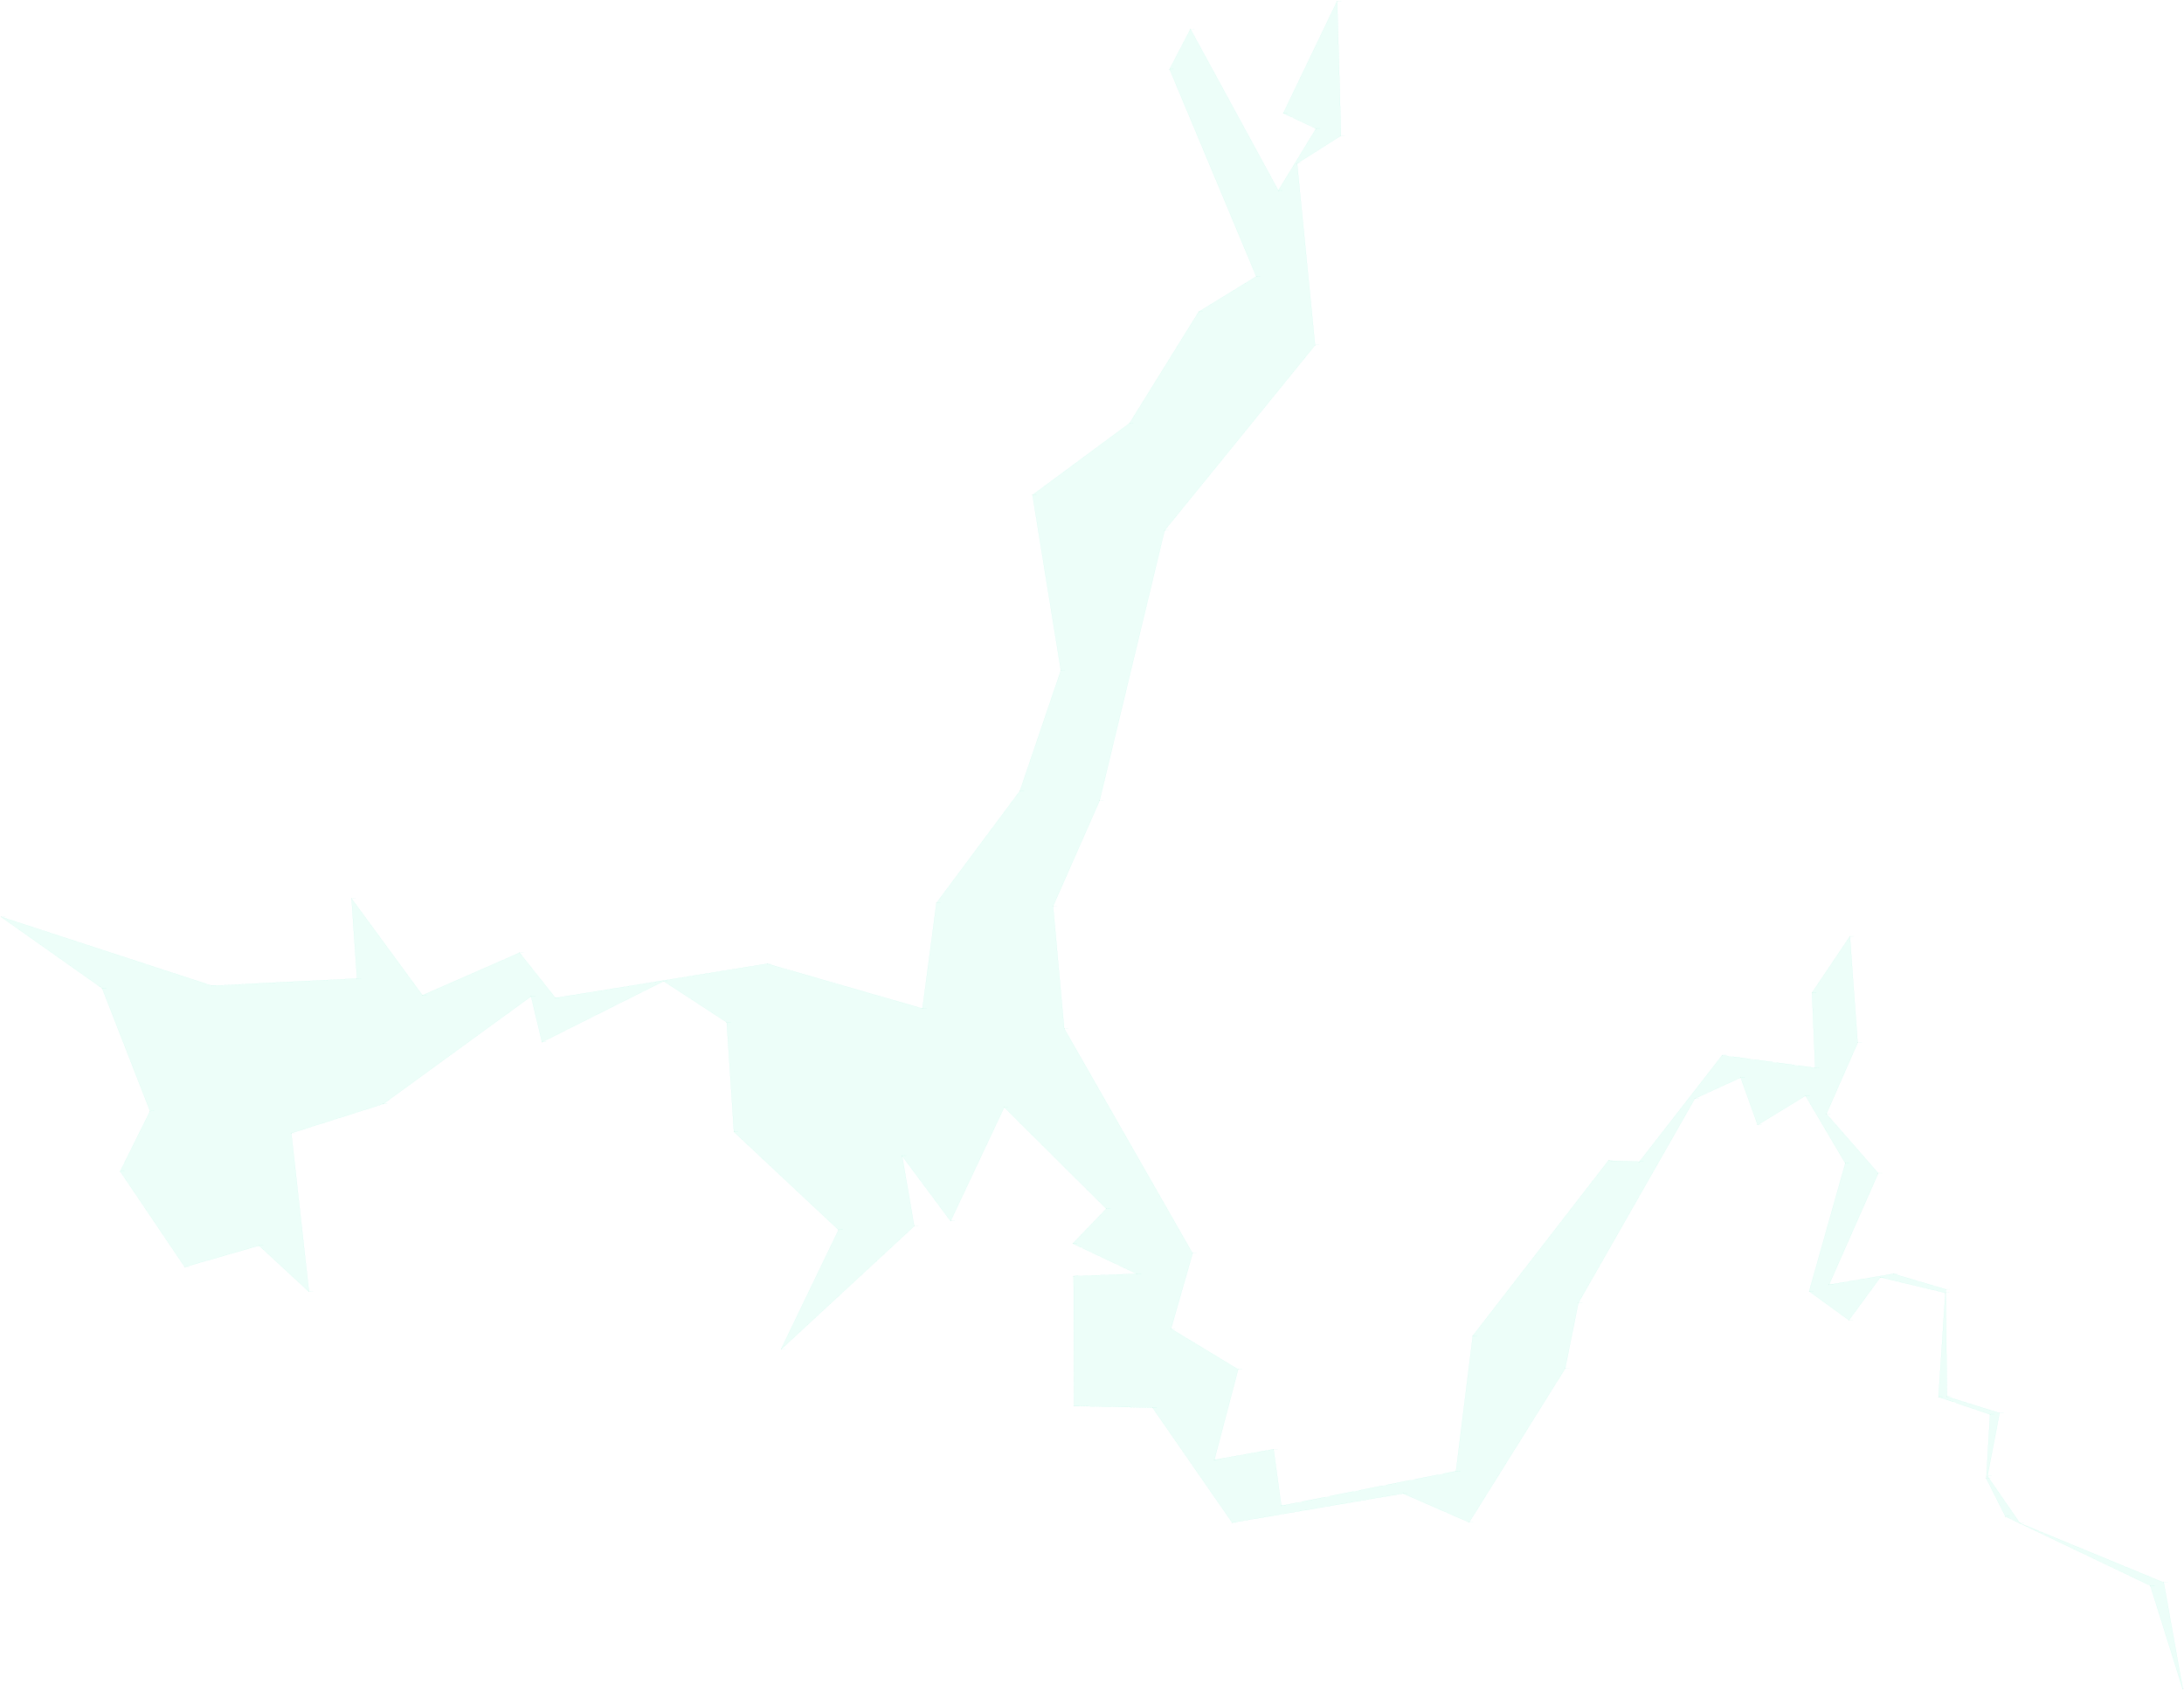
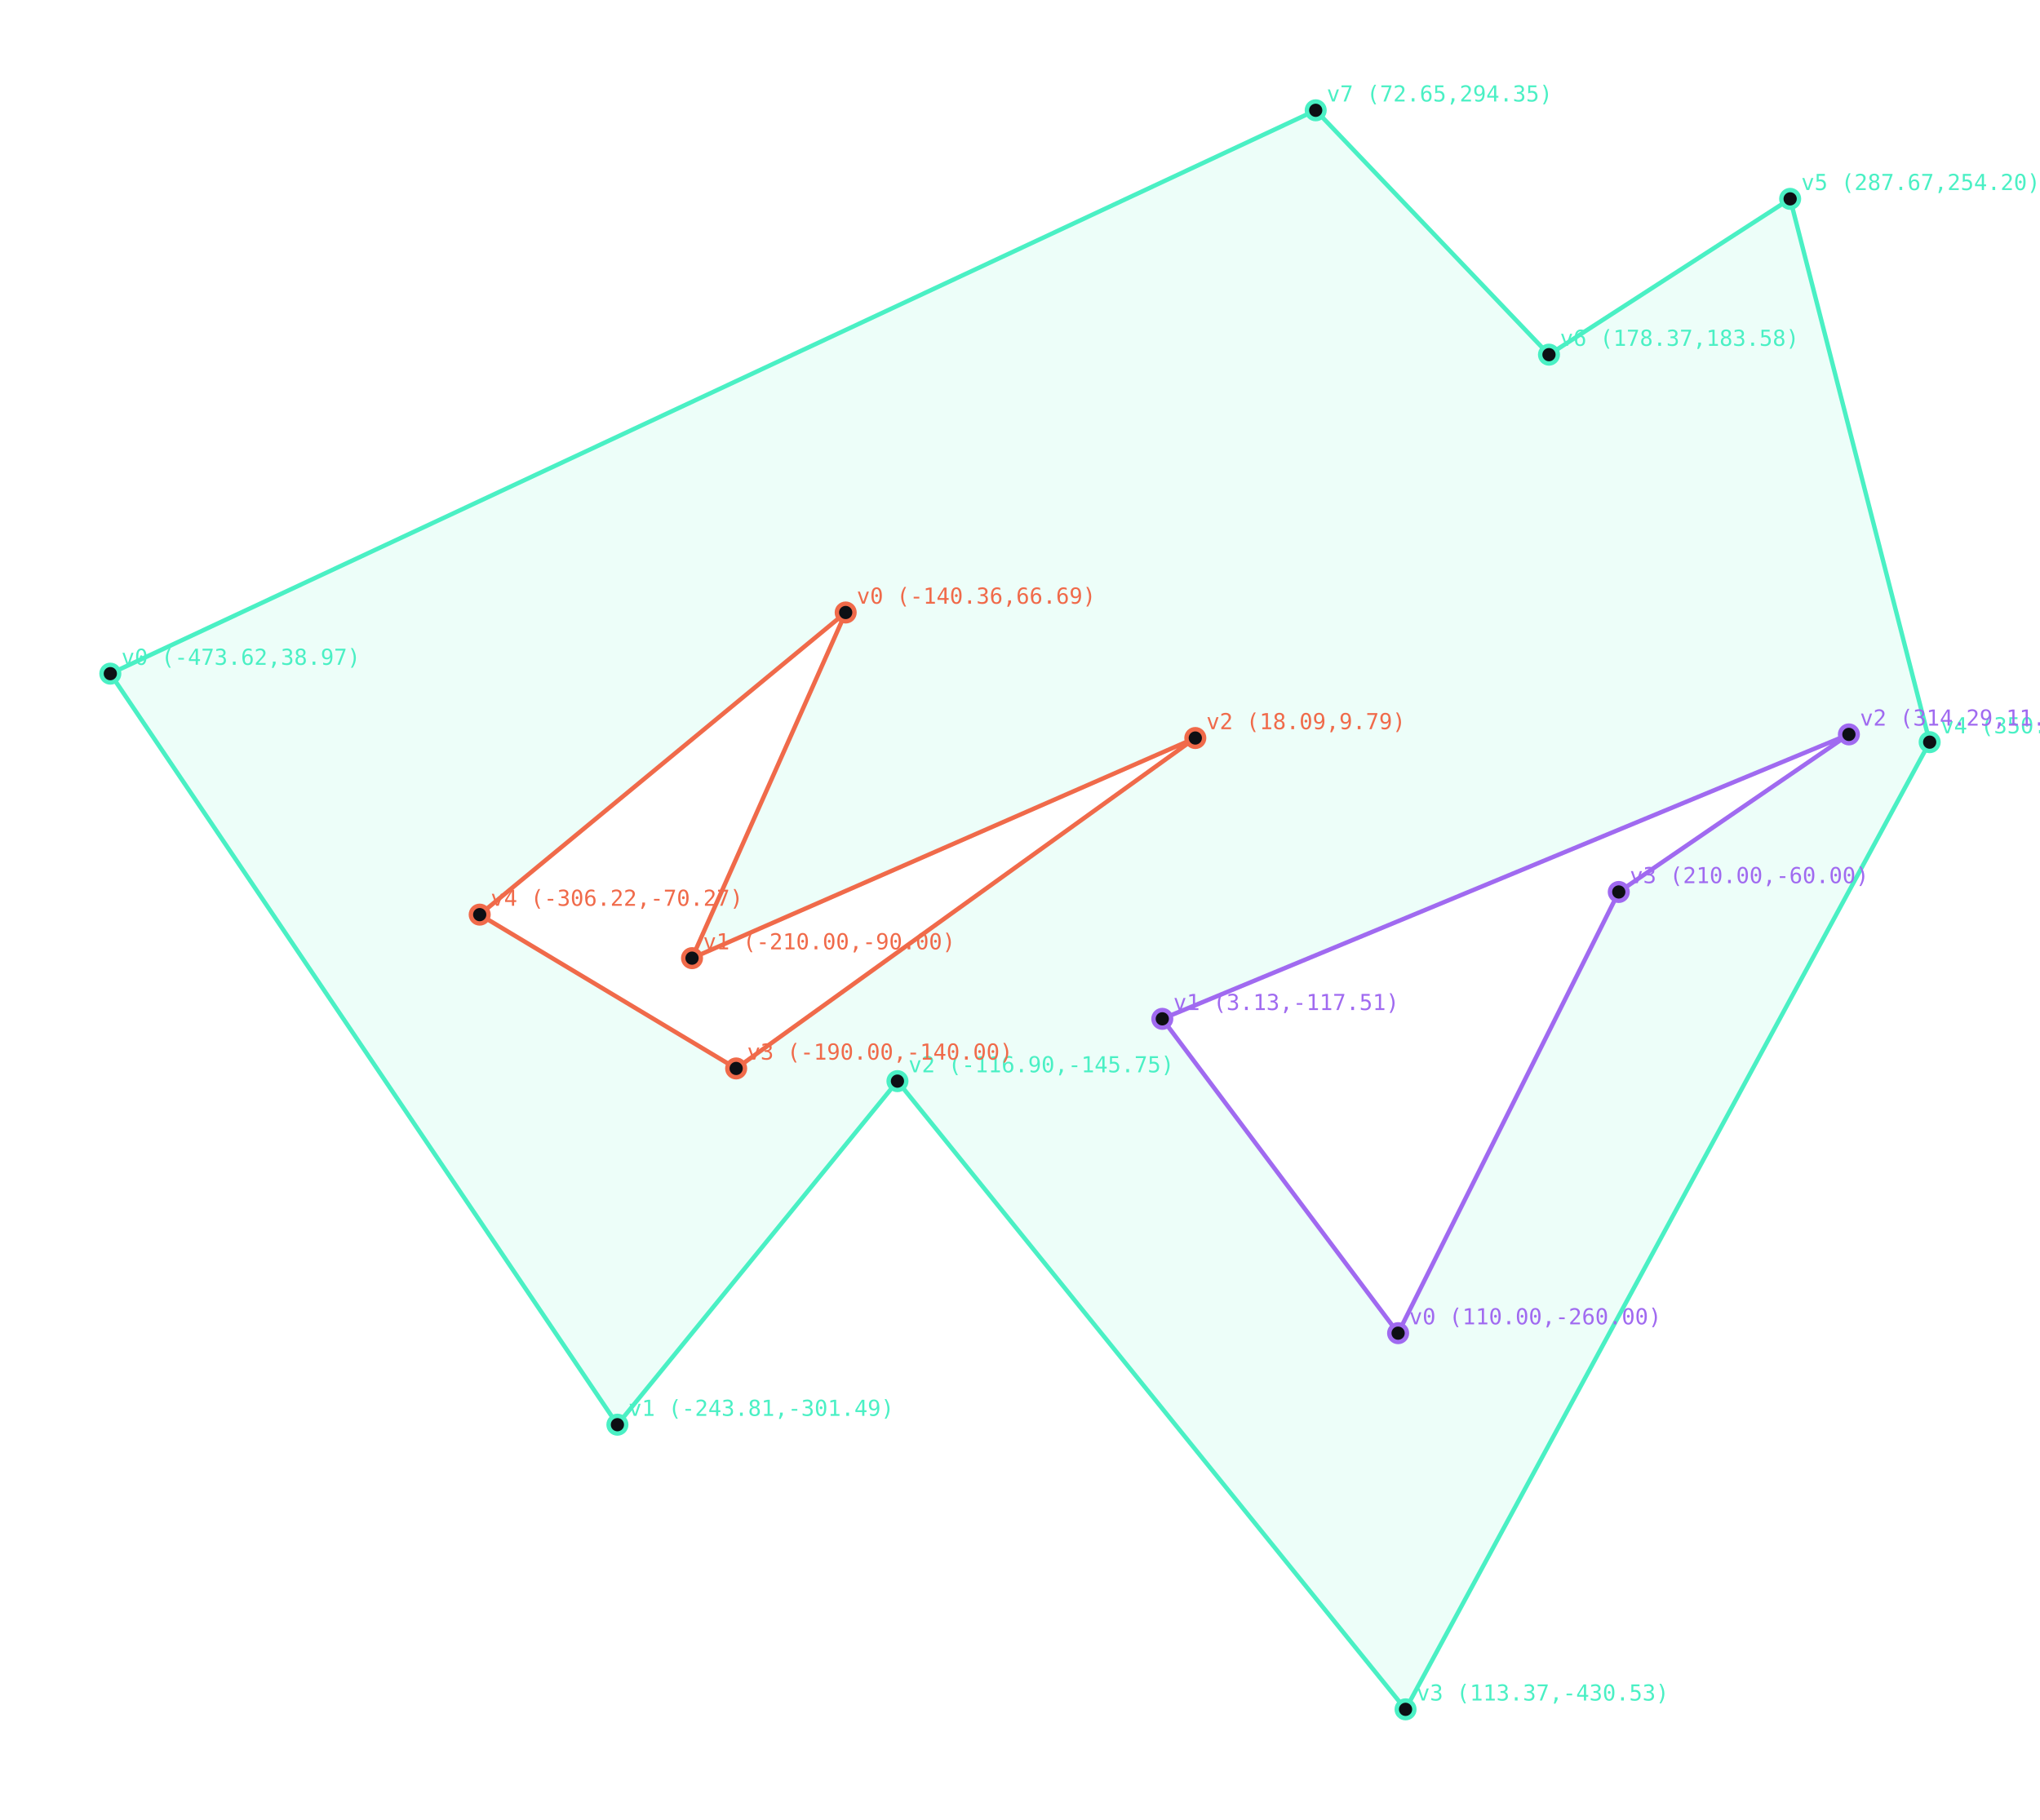
- <svg xmlns="http://www.w3.org/2000/svg" width="89901.78" height="69591.24" style="background:#0d0f14">
-   <g transform="translate(1598292.30,-257974.50) scale(1.00,-1.00)">
-     <path fill-rule="evenodd" fill="rgba(74,240,196,0.10)" stroke="none" d="M -1545463.81 -262632.49 L -1544115.34 -263270.16 L -1545670.89 -265821.60 L -1549287.78 -259177.07 L -1550144.59 -260820.78 L -1546576.27 -269357.22 L -1548947.30 -270814.19 L -1551793.69 -275401.67 L -1555788.64 -278355.64 L -1554620.47 -285577.32 L -1556306.81 -290541.37 L -1559742.48 -295153.34 L -1560318.41 -299498.96 L -1566709.97 -297655.11 L -1575431.24 -299063.03 L -1576906.10 -297202.91 L -1580902.18 -298955.51 L -1583821.13 -294974.50 L -1583593.46 -298261.71 L -1589564.52 -298560.77 L -1598242.30 -295726.85 L -1594085.21 -298660.84 L -1592112.56 -303720.26 L -1593342.16 -306198.83 L -1590684.87 -310134.84 L -1587627.66 -309254.06 L -1585575.50 -311150.99 L -1586302.79 -304624.23 L -1582516.93 -303422.75 L -1576430.20 -298991.94 L -1575979.72 -300876.86 L -1570972.34 -298367.27 L -1568374.97 -300063.26 L -1568078.74 -304572.99 L -1563771.64 -308608.11 L -1566138.44 -313522.07 L -1560661.30 -308451.82 L -1561161.34 -305555.98 L -1559161.84 -308242.78 L -1556954.94 -303555.17 L -1552748.84 -307739.15 L -1554128.00 -309171.49 L -1551490.00 -310419.65 L -1554097.45 -310515.30 L -1554079.51 -315858.87 L -1550848.13 -315926.74 L -1547568.51 -320660.07 L -1540533.84 -319459.69 L -1537817.83 -320648.39 L -1533865.91 -314314.33 L -1533322.81 -311614.01 L -1528526.43 -303200.83 L -1526638.09 -302338.08 L -1525939.39 -304286.25 L -1523970.25 -303083.42 L -1522329.81 -305865.50 L -1523817.20 -311136.78 L -1522185.16 -312323.24 L -1520892.20 -310559.73 L -1518211.60 -311200.18 L -1518494.97 -315485.24 L -1516373.24 -316204.65 L -1516525.96 -318843.46 L -1515740.42 -320406.13 L -1509775.37 -323255.57 L -1508440.52 -327515.73 L -1509224.12 -323132.61 L -1515148.42 -320686.53 L -1516482.94 -318750.55 L -1515984.85 -316154.02 L -1518153.01 -315474.00 L -1518199.25 -311061.44 L -1520351.34 -310419.63 L -1523006.88 -310870.65 L -1520980.22 -306275.16 L -1523113.76 -303835.17 L -1521826.98 -300905.88 L -1522144.21 -296532.09 L -1523700.46 -298847.82 L -1523570.11 -301942.79 L -1527397.18 -301422.29 L -1530805.09 -305804.26 L -1532085.65 -305763.56 L -1537664.33 -312972.67 L -1538357.78 -318546.75 L -1545549.79 -319970.27 L -1545869.25 -317643.59 L -1548307.32 -318080.61 L -1547328.08 -314356.02 L -1550090.95 -312681.13 L -1549203.83 -309575.97 L -1554488.80 -300320.98 L -1554946.09 -295279.14 L -1553031.06 -290935.36 L -1550354.70 -279810.23 L -1544161.25 -272184.08 L -1544900.06 -264702.87 L -1543093.53 -263556.79 L -1543250.89 -258024.50 Z " />
-     <polygon fill="none" stroke="#4af0c4" stroke-width="2.00" stroke-linejoin="round" points="-1545463.81,-262632.49 -1544115.34,-263270.16 -1545670.89,-265821.60 -1549287.78,-259177.07 -1550144.59,-260820.78 -1546576.27,-269357.22 -1548947.30,-270814.19 -1551793.69,-275401.67 -1555788.64,-278355.64 -1554620.47,-285577.32 -1556306.81,-290541.37 -1559742.48,-295153.34 -1560318.41,-299498.96 -1566709.97,-297655.11 -1575431.24,-299063.03 -1576906.10,-297202.91 -1580902.18,-298955.51 -1583821.13,-294974.50 -1583593.46,-298261.71 -1589564.52,-298560.77 -1598242.30,-295726.85 -1594085.21,-298660.84 -1592112.56,-303720.26 -1593342.16,-306198.83 -1590684.87,-310134.84 -1587627.66,-309254.06 -1585575.50,-311150.99 -1586302.79,-304624.23 -1582516.93,-303422.75 -1576430.20,-298991.94 -1575979.72,-300876.86 -1570972.34,-298367.27 -1568374.97,-300063.26 -1568078.74,-304572.99 -1563771.64,-308608.11 -1566138.44,-313522.07 -1560661.30,-308451.82 -1561161.34,-305555.98 -1559161.84,-308242.78 -1556954.94,-303555.17 -1552748.84,-307739.15 -1554128.00,-309171.49 -1551490.00,-310419.65 -1554097.45,-310515.30 -1554079.51,-315858.87 -1550848.13,-315926.74 -1547568.51,-320660.07 -1540533.84,-319459.69 -1537817.83,-320648.39 -1533865.91,-314314.33 -1533322.81,-311614.01 -1528526.43,-303200.83 -1526638.09,-302338.08 -1525939.39,-304286.25 -1523970.25,-303083.42 -1522329.81,-305865.50 -1523817.20,-311136.78 -1522185.16,-312323.24 -1520892.20,-310559.73 -1518211.60,-311200.18 -1518494.97,-315485.24 -1516373.24,-316204.65 -1516525.96,-318843.46 -1515740.42,-320406.13 -1509775.37,-323255.57 -1508440.52,-327515.73 -1509224.12,-323132.61 -1515148.42,-320686.53 -1516482.94,-318750.55 -1515984.85,-316154.02 -1518153.01,-315474.00 -1518199.25,-311061.44 -1520351.34,-310419.63 -1523006.88,-310870.65 -1520980.22,-306275.16 -1523113.76,-303835.17 -1521826.98,-300905.88 -1522144.21,-296532.09 -1523700.46,-298847.82 -1523570.11,-301942.79 -1527397.18,-301422.29 -1530805.09,-305804.26 -1532085.65,-305763.56 -1537664.33,-312972.67 -1538357.78,-318546.75 -1545549.79,-319970.27 -1545869.25,-317643.59 -1548307.32,-318080.61 -1547328.08,-314356.02 -1550090.95,-312681.13 -1549203.83,-309575.97 -1554488.80,-300320.98 -1554946.09,-295279.14 -1553031.06,-290935.36 -1550354.70,-279810.23 -1544161.25,-272184.08 -1544900.06,-264702.87 -1543093.53,-263556.79 -1543250.89,-258024.50 " />
-     <circle cx="-1545463.81" cy="-262632.49" r="4.00" fill="#0d0f14" stroke="#4af0c4" stroke-width="2.00" />
-     <text transform="translate(-1545458.81,-262628.49) scale(1.00,-1.00)" font-size="10.00" fill="#4af0c4" font-family="monospace" dominant-baseline="auto">v0 (-1545463.81,-262632.49)</text>
-     <circle cx="-1544115.34" cy="-263270.16" r="4.00" fill="#0d0f14" stroke="#4af0c4" stroke-width="2.00" />
-     <text transform="translate(-1544110.34,-263266.16) scale(1.00,-1.00)" font-size="10.00" fill="#4af0c4" font-family="monospace" dominant-baseline="auto">v1 (-1544115.34,-263270.16)</text>
-     <circle cx="-1545670.89" cy="-265821.60" r="4.00" fill="#0d0f14" stroke="#4af0c4" stroke-width="2.00" />
-     <text transform="translate(-1545665.89,-265817.60) scale(1.00,-1.00)" font-size="10.00" fill="#4af0c4" font-family="monospace" dominant-baseline="auto">v2 (-1545670.89,-265821.60)</text>
-     <circle cx="-1549287.78" cy="-259177.07" r="4.00" fill="#0d0f14" stroke="#4af0c4" stroke-width="2.00" />
-     <text transform="translate(-1549282.78,-259173.07) scale(1.00,-1.00)" font-size="10.00" fill="#4af0c4" font-family="monospace" dominant-baseline="auto">v3 (-1549287.78,-259177.07)</text>
-     <circle cx="-1550144.59" cy="-260820.78" r="4.00" fill="#0d0f14" stroke="#4af0c4" stroke-width="2.00" />
-     <text transform="translate(-1550139.59,-260816.78) scale(1.00,-1.00)" font-size="10.00" fill="#4af0c4" font-family="monospace" dominant-baseline="auto">v4 (-1550144.59,-260820.78)</text>
-     <circle cx="-1546576.27" cy="-269357.22" r="4.00" fill="#0d0f14" stroke="#4af0c4" stroke-width="2.00" />
-     <text transform="translate(-1546571.27,-269353.22) scale(1.00,-1.00)" font-size="10.00" fill="#4af0c4" font-family="monospace" dominant-baseline="auto">v5 (-1546576.27,-269357.22)</text>
-     <circle cx="-1548947.30" cy="-270814.19" r="4.00" fill="#0d0f14" stroke="#4af0c4" stroke-width="2.00" />
-     <text transform="translate(-1548942.30,-270810.19) scale(1.00,-1.00)" font-size="10.00" fill="#4af0c4" font-family="monospace" dominant-baseline="auto">v6 (-1548947.30,-270814.19)</text>
-     <circle cx="-1551793.69" cy="-275401.67" r="4.00" fill="#0d0f14" stroke="#4af0c4" stroke-width="2.00" />
-     <text transform="translate(-1551788.69,-275397.67) scale(1.00,-1.00)" font-size="10.00" fill="#4af0c4" font-family="monospace" dominant-baseline="auto">v7 (-1551793.69,-275401.67)</text>
-     <circle cx="-1555788.64" cy="-278355.64" r="4.00" fill="#0d0f14" stroke="#4af0c4" stroke-width="2.00" />
-     <text transform="translate(-1555783.64,-278351.64) scale(1.00,-1.00)" font-size="10.00" fill="#4af0c4" font-family="monospace" dominant-baseline="auto">v8 (-1555788.64,-278355.64)</text>
-     <circle cx="-1554620.47" cy="-285577.32" r="4.00" fill="#0d0f14" stroke="#4af0c4" stroke-width="2.00" />
-     <text transform="translate(-1554615.47,-285573.32) scale(1.00,-1.00)" font-size="10.00" fill="#4af0c4" font-family="monospace" dominant-baseline="auto">v9 (-1554620.47,-285577.32)</text>
-     <circle cx="-1556306.81" cy="-290541.37" r="4.00" fill="#0d0f14" stroke="#4af0c4" stroke-width="2.00" />
-     <text transform="translate(-1556301.81,-290537.37) scale(1.00,-1.00)" font-size="10.00" fill="#4af0c4" font-family="monospace" dominant-baseline="auto">v10 (-1556306.81,-290541.37)</text>
-     <circle cx="-1559742.48" cy="-295153.34" r="4.00" fill="#0d0f14" stroke="#4af0c4" stroke-width="2.00" />
-     <text transform="translate(-1559737.48,-295149.34) scale(1.00,-1.00)" font-size="10.00" fill="#4af0c4" font-family="monospace" dominant-baseline="auto">v11 (-1559742.48,-295153.34)</text>
-     <circle cx="-1560318.41" cy="-299498.96" r="4.00" fill="#0d0f14" stroke="#4af0c4" stroke-width="2.00" />
-     <text transform="translate(-1560313.41,-299494.96) scale(1.00,-1.00)" font-size="10.00" fill="#4af0c4" font-family="monospace" dominant-baseline="auto">v12 (-1560318.41,-299498.96)</text>
-     <circle cx="-1566709.97" cy="-297655.11" r="4.00" fill="#0d0f14" stroke="#4af0c4" stroke-width="2.00" />
-     <text transform="translate(-1566704.97,-297651.11) scale(1.00,-1.00)" font-size="10.00" fill="#4af0c4" font-family="monospace" dominant-baseline="auto">v13 (-1566709.97,-297655.11)</text>
-     <circle cx="-1575431.24" cy="-299063.03" r="4.00" fill="#0d0f14" stroke="#4af0c4" stroke-width="2.00" />
-     <text transform="translate(-1575426.24,-299059.03) scale(1.00,-1.00)" font-size="10.00" fill="#4af0c4" font-family="monospace" dominant-baseline="auto">v14 (-1575431.24,-299063.03)</text>
-     <circle cx="-1576906.10" cy="-297202.91" r="4.00" fill="#0d0f14" stroke="#4af0c4" stroke-width="2.00" />
-     <text transform="translate(-1576901.10,-297198.91) scale(1.00,-1.00)" font-size="10.00" fill="#4af0c4" font-family="monospace" dominant-baseline="auto">v15 (-1576906.10,-297202.91)</text>
-     <circle cx="-1580902.18" cy="-298955.51" r="4.00" fill="#0d0f14" stroke="#4af0c4" stroke-width="2.00" />
-     <text transform="translate(-1580897.18,-298951.51) scale(1.00,-1.00)" font-size="10.00" fill="#4af0c4" font-family="monospace" dominant-baseline="auto">v16 (-1580902.18,-298955.51)</text>
-     <circle cx="-1583821.13" cy="-294974.50" r="4.00" fill="#0d0f14" stroke="#4af0c4" stroke-width="2.00" />
-     <text transform="translate(-1583816.13,-294970.50) scale(1.00,-1.00)" font-size="10.00" fill="#4af0c4" font-family="monospace" dominant-baseline="auto">v17 (-1583821.13,-294974.50)</text>
-     <circle cx="-1583593.46" cy="-298261.71" r="4.00" fill="#0d0f14" stroke="#4af0c4" stroke-width="2.00" />
-     <text transform="translate(-1583588.46,-298257.71) scale(1.00,-1.00)" font-size="10.00" fill="#4af0c4" font-family="monospace" dominant-baseline="auto">v18 (-1583593.46,-298261.71)</text>
-     <circle cx="-1589564.52" cy="-298560.77" r="4.00" fill="#0d0f14" stroke="#4af0c4" stroke-width="2.00" />
-     <text transform="translate(-1589559.52,-298556.77) scale(1.00,-1.00)" font-size="10.00" fill="#4af0c4" font-family="monospace" dominant-baseline="auto">v19 (-1589564.52,-298560.77)</text>
-     <circle cx="-1598242.30" cy="-295726.85" r="4.00" fill="#0d0f14" stroke="#4af0c4" stroke-width="2.00" />
-     <text transform="translate(-1598237.30,-295722.85) scale(1.00,-1.00)" font-size="10.00" fill="#4af0c4" font-family="monospace" dominant-baseline="auto">v20 (-1598242.30,-295726.85)</text>
-     <circle cx="-1594085.21" cy="-298660.84" r="4.00" fill="#0d0f14" stroke="#4af0c4" stroke-width="2.00" />
-     <text transform="translate(-1594080.21,-298656.84) scale(1.00,-1.00)" font-size="10.00" fill="#4af0c4" font-family="monospace" dominant-baseline="auto">v21 (-1594085.21,-298660.84)</text>
-     <circle cx="-1592112.56" cy="-303720.26" r="4.00" fill="#0d0f14" stroke="#4af0c4" stroke-width="2.00" />
-     <text transform="translate(-1592107.56,-303716.26) scale(1.00,-1.00)" font-size="10.00" fill="#4af0c4" font-family="monospace" dominant-baseline="auto">v22 (-1592112.56,-303720.26)</text>
-     <circle cx="-1593342.16" cy="-306198.83" r="4.00" fill="#0d0f14" stroke="#4af0c4" stroke-width="2.00" />
-     <text transform="translate(-1593337.16,-306194.83) scale(1.00,-1.00)" font-size="10.00" fill="#4af0c4" font-family="monospace" dominant-baseline="auto">v23 (-1593342.16,-306198.83)</text>
-     <circle cx="-1590684.87" cy="-310134.84" r="4.00" fill="#0d0f14" stroke="#4af0c4" stroke-width="2.00" />
-     <text transform="translate(-1590679.87,-310130.84) scale(1.00,-1.00)" font-size="10.00" fill="#4af0c4" font-family="monospace" dominant-baseline="auto">v24 (-1590684.87,-310134.84)</text>
-     <circle cx="-1587627.66" cy="-309254.06" r="4.00" fill="#0d0f14" stroke="#4af0c4" stroke-width="2.00" />
-     <text transform="translate(-1587622.66,-309250.06) scale(1.00,-1.00)" font-size="10.00" fill="#4af0c4" font-family="monospace" dominant-baseline="auto">v25 (-1587627.66,-309254.06)</text>
-     <circle cx="-1585575.50" cy="-311150.99" r="4.00" fill="#0d0f14" stroke="#4af0c4" stroke-width="2.00" />
-     <text transform="translate(-1585570.50,-311146.99) scale(1.00,-1.00)" font-size="10.00" fill="#4af0c4" font-family="monospace" dominant-baseline="auto">v26 (-1585575.50,-311150.99)</text>
-     <circle cx="-1586302.79" cy="-304624.23" r="4.00" fill="#0d0f14" stroke="#4af0c4" stroke-width="2.00" />
-     <text transform="translate(-1586297.79,-304620.23) scale(1.00,-1.00)" font-size="10.00" fill="#4af0c4" font-family="monospace" dominant-baseline="auto">v27 (-1586302.79,-304624.23)</text>
-     <circle cx="-1582516.93" cy="-303422.75" r="4.00" fill="#0d0f14" stroke="#4af0c4" stroke-width="2.00" />
-     <text transform="translate(-1582511.93,-303418.75) scale(1.00,-1.00)" font-size="10.00" fill="#4af0c4" font-family="monospace" dominant-baseline="auto">v28 (-1582516.93,-303422.75)</text>
-     <circle cx="-1576430.20" cy="-298991.94" r="4.00" fill="#0d0f14" stroke="#4af0c4" stroke-width="2.00" />
-     <text transform="translate(-1576425.20,-298987.94) scale(1.00,-1.00)" font-size="10.00" fill="#4af0c4" font-family="monospace" dominant-baseline="auto">v29 (-1576430.20,-298991.94)</text>
-     <circle cx="-1575979.72" cy="-300876.86" r="4.00" fill="#0d0f14" stroke="#4af0c4" stroke-width="2.00" />
-     <text transform="translate(-1575974.72,-300872.86) scale(1.00,-1.00)" font-size="10.00" fill="#4af0c4" font-family="monospace" dominant-baseline="auto">v30 (-1575979.72,-300876.86)</text>
-     <circle cx="-1570972.34" cy="-298367.27" r="4.00" fill="#0d0f14" stroke="#4af0c4" stroke-width="2.00" />
-     <text transform="translate(-1570967.34,-298363.27) scale(1.00,-1.00)" font-size="10.00" fill="#4af0c4" font-family="monospace" dominant-baseline="auto">v31 (-1570972.34,-298367.27)</text>
-     <circle cx="-1568374.97" cy="-300063.26" r="4.00" fill="#0d0f14" stroke="#4af0c4" stroke-width="2.00" />
-     <text transform="translate(-1568369.97,-300059.26) scale(1.00,-1.00)" font-size="10.00" fill="#4af0c4" font-family="monospace" dominant-baseline="auto">v32 (-1568374.97,-300063.26)</text>
-     <circle cx="-1568078.74" cy="-304572.99" r="4.00" fill="#0d0f14" stroke="#4af0c4" stroke-width="2.00" />
-     <text transform="translate(-1568073.74,-304568.99) scale(1.00,-1.00)" font-size="10.00" fill="#4af0c4" font-family="monospace" dominant-baseline="auto">v33 (-1568078.74,-304572.99)</text>
-     <circle cx="-1563771.64" cy="-308608.11" r="4.00" fill="#0d0f14" stroke="#4af0c4" stroke-width="2.00" />
-     <text transform="translate(-1563766.64,-308604.11) scale(1.00,-1.00)" font-size="10.00" fill="#4af0c4" font-family="monospace" dominant-baseline="auto">v34 (-1563771.64,-308608.11)</text>
-     <circle cx="-1566138.44" cy="-313522.07" r="4.00" fill="#0d0f14" stroke="#4af0c4" stroke-width="2.00" />
-     <text transform="translate(-1566133.44,-313518.07) scale(1.00,-1.00)" font-size="10.00" fill="#4af0c4" font-family="monospace" dominant-baseline="auto">v35 (-1566138.44,-313522.07)</text>
-     <circle cx="-1560661.30" cy="-308451.82" r="4.00" fill="#0d0f14" stroke="#4af0c4" stroke-width="2.00" />
-     <text transform="translate(-1560656.30,-308447.82) scale(1.00,-1.00)" font-size="10.00" fill="#4af0c4" font-family="monospace" dominant-baseline="auto">v36 (-1560661.30,-308451.82)</text>
-     <circle cx="-1561161.34" cy="-305555.98" r="4.00" fill="#0d0f14" stroke="#4af0c4" stroke-width="2.00" />
-     <text transform="translate(-1561156.34,-305551.98) scale(1.00,-1.00)" font-size="10.00" fill="#4af0c4" font-family="monospace" dominant-baseline="auto">v37 (-1561161.34,-305555.98)</text>
-     <circle cx="-1559161.84" cy="-308242.78" r="4.00" fill="#0d0f14" stroke="#4af0c4" stroke-width="2.00" />
-     <text transform="translate(-1559156.84,-308238.78) scale(1.00,-1.00)" font-size="10.00" fill="#4af0c4" font-family="monospace" dominant-baseline="auto">v38 (-1559161.84,-308242.78)</text>
-     <circle cx="-1556954.94" cy="-303555.17" r="4.00" fill="#0d0f14" stroke="#4af0c4" stroke-width="2.00" />
-     <text transform="translate(-1556949.94,-303551.17) scale(1.00,-1.00)" font-size="10.00" fill="#4af0c4" font-family="monospace" dominant-baseline="auto">v39 (-1556954.94,-303555.17)</text>
-     <circle cx="-1552748.84" cy="-307739.15" r="4.00" fill="#0d0f14" stroke="#4af0c4" stroke-width="2.00" />
-     <text transform="translate(-1552743.84,-307735.15) scale(1.00,-1.00)" font-size="10.00" fill="#4af0c4" font-family="monospace" dominant-baseline="auto">v40 (-1552748.84,-307739.15)</text>
-     <circle cx="-1554128.00" cy="-309171.49" r="4.00" fill="#0d0f14" stroke="#4af0c4" stroke-width="2.00" />
-     <text transform="translate(-1554123.00,-309167.49) scale(1.00,-1.00)" font-size="10.00" fill="#4af0c4" font-family="monospace" dominant-baseline="auto">v41 (-1554128.00,-309171.49)</text>
-     <circle cx="-1551490.00" cy="-310419.65" r="4.00" fill="#0d0f14" stroke="#4af0c4" stroke-width="2.00" />
-     <text transform="translate(-1551485.00,-310415.65) scale(1.00,-1.00)" font-size="10.00" fill="#4af0c4" font-family="monospace" dominant-baseline="auto">v42 (-1551490.00,-310419.65)</text>
-     <circle cx="-1554097.45" cy="-310515.30" r="4.00" fill="#0d0f14" stroke="#4af0c4" stroke-width="2.00" />
-     <text transform="translate(-1554092.45,-310511.30) scale(1.00,-1.00)" font-size="10.00" fill="#4af0c4" font-family="monospace" dominant-baseline="auto">v43 (-1554097.45,-310515.30)</text>
-     <circle cx="-1554079.51" cy="-315858.87" r="4.00" fill="#0d0f14" stroke="#4af0c4" stroke-width="2.00" />
-     <text transform="translate(-1554074.51,-315854.87) scale(1.00,-1.00)" font-size="10.00" fill="#4af0c4" font-family="monospace" dominant-baseline="auto">v44 (-1554079.51,-315858.87)</text>
-     <circle cx="-1550848.13" cy="-315926.74" r="4.00" fill="#0d0f14" stroke="#4af0c4" stroke-width="2.00" />
-     <text transform="translate(-1550843.13,-315922.74) scale(1.00,-1.00)" font-size="10.00" fill="#4af0c4" font-family="monospace" dominant-baseline="auto">v45 (-1550848.13,-315926.74)</text>
-     <circle cx="-1547568.51" cy="-320660.07" r="4.00" fill="#0d0f14" stroke="#4af0c4" stroke-width="2.00" />
-     <text transform="translate(-1547563.51,-320656.07) scale(1.00,-1.00)" font-size="10.00" fill="#4af0c4" font-family="monospace" dominant-baseline="auto">v46 (-1547568.51,-320660.07)</text>
-     <circle cx="-1540533.84" cy="-319459.69" r="4.00" fill="#0d0f14" stroke="#4af0c4" stroke-width="2.00" />
-     <text transform="translate(-1540528.84,-319455.69) scale(1.00,-1.00)" font-size="10.00" fill="#4af0c4" font-family="monospace" dominant-baseline="auto">v47 (-1540533.84,-319459.69)</text>
-     <circle cx="-1537817.83" cy="-320648.39" r="4.00" fill="#0d0f14" stroke="#4af0c4" stroke-width="2.00" />
-     <text transform="translate(-1537812.83,-320644.39) scale(1.00,-1.00)" font-size="10.00" fill="#4af0c4" font-family="monospace" dominant-baseline="auto">v48 (-1537817.83,-320648.39)</text>
-     <circle cx="-1533865.91" cy="-314314.33" r="4.00" fill="#0d0f14" stroke="#4af0c4" stroke-width="2.00" />
-     <text transform="translate(-1533860.91,-314310.33) scale(1.00,-1.00)" font-size="10.00" fill="#4af0c4" font-family="monospace" dominant-baseline="auto">v49 (-1533865.91,-314314.33)</text>
-     <circle cx="-1533322.81" cy="-311614.01" r="4.00" fill="#0d0f14" stroke="#4af0c4" stroke-width="2.00" />
-     <text transform="translate(-1533317.81,-311610.01) scale(1.00,-1.00)" font-size="10.00" fill="#4af0c4" font-family="monospace" dominant-baseline="auto">v50 (-1533322.81,-311614.01)</text>
-     <circle cx="-1528526.43" cy="-303200.83" r="4.00" fill="#0d0f14" stroke="#4af0c4" stroke-width="2.00" />
-     <text transform="translate(-1528521.43,-303196.83) scale(1.00,-1.00)" font-size="10.00" fill="#4af0c4" font-family="monospace" dominant-baseline="auto">v51 (-1528526.43,-303200.83)</text>
-     <circle cx="-1526638.09" cy="-302338.08" r="4.00" fill="#0d0f14" stroke="#4af0c4" stroke-width="2.00" />
-     <text transform="translate(-1526633.09,-302334.08) scale(1.00,-1.00)" font-size="10.00" fill="#4af0c4" font-family="monospace" dominant-baseline="auto">v52 (-1526638.09,-302338.08)</text>
-     <circle cx="-1525939.39" cy="-304286.25" r="4.00" fill="#0d0f14" stroke="#4af0c4" stroke-width="2.00" />
-     <text transform="translate(-1525934.39,-304282.25) scale(1.00,-1.00)" font-size="10.00" fill="#4af0c4" font-family="monospace" dominant-baseline="auto">v53 (-1525939.39,-304286.25)</text>
-     <circle cx="-1523970.25" cy="-303083.42" r="4.00" fill="#0d0f14" stroke="#4af0c4" stroke-width="2.00" />
-     <text transform="translate(-1523965.25,-303079.42) scale(1.00,-1.00)" font-size="10.00" fill="#4af0c4" font-family="monospace" dominant-baseline="auto">v54 (-1523970.25,-303083.42)</text>
-     <circle cx="-1522329.81" cy="-305865.50" r="4.00" fill="#0d0f14" stroke="#4af0c4" stroke-width="2.00" />
-     <text transform="translate(-1522324.81,-305861.50) scale(1.00,-1.00)" font-size="10.00" fill="#4af0c4" font-family="monospace" dominant-baseline="auto">v55 (-1522329.81,-305865.50)</text>
-     <circle cx="-1523817.20" cy="-311136.78" r="4.00" fill="#0d0f14" stroke="#4af0c4" stroke-width="2.00" />
-     <text transform="translate(-1523812.20,-311132.78) scale(1.00,-1.00)" font-size="10.00" fill="#4af0c4" font-family="monospace" dominant-baseline="auto">v56 (-1523817.20,-311136.78)</text>
-     <circle cx="-1522185.16" cy="-312323.24" r="4.00" fill="#0d0f14" stroke="#4af0c4" stroke-width="2.00" />
-     <text transform="translate(-1522180.16,-312319.24) scale(1.00,-1.00)" font-size="10.00" fill="#4af0c4" font-family="monospace" dominant-baseline="auto">v57 (-1522185.16,-312323.24)</text>
-     <circle cx="-1520892.20" cy="-310559.73" r="4.00" fill="#0d0f14" stroke="#4af0c4" stroke-width="2.00" />
-     <text transform="translate(-1520887.20,-310555.73) scale(1.00,-1.00)" font-size="10.00" fill="#4af0c4" font-family="monospace" dominant-baseline="auto">v58 (-1520892.20,-310559.73)</text>
-     <circle cx="-1518211.60" cy="-311200.18" r="4.00" fill="#0d0f14" stroke="#4af0c4" stroke-width="2.00" />
-     <text transform="translate(-1518206.60,-311196.18) scale(1.00,-1.00)" font-size="10.00" fill="#4af0c4" font-family="monospace" dominant-baseline="auto">v59 (-1518211.60,-311200.18)</text>
-     <circle cx="-1518494.97" cy="-315485.24" r="4.00" fill="#0d0f14" stroke="#4af0c4" stroke-width="2.00" />
-     <text transform="translate(-1518489.97,-315481.24) scale(1.00,-1.00)" font-size="10.00" fill="#4af0c4" font-family="monospace" dominant-baseline="auto">v60 (-1518494.97,-315485.24)</text>
-     <circle cx="-1516373.24" cy="-316204.65" r="4.00" fill="#0d0f14" stroke="#4af0c4" stroke-width="2.00" />
-     <text transform="translate(-1516368.24,-316200.65) scale(1.00,-1.00)" font-size="10.00" fill="#4af0c4" font-family="monospace" dominant-baseline="auto">v61 (-1516373.24,-316204.65)</text>
-     <circle cx="-1516525.96" cy="-318843.46" r="4.00" fill="#0d0f14" stroke="#4af0c4" stroke-width="2.00" />
-     <text transform="translate(-1516520.96,-318839.46) scale(1.00,-1.00)" font-size="10.00" fill="#4af0c4" font-family="monospace" dominant-baseline="auto">v62 (-1516525.96,-318843.46)</text>
-     <circle cx="-1515740.42" cy="-320406.13" r="4.00" fill="#0d0f14" stroke="#4af0c4" stroke-width="2.00" />
-     <text transform="translate(-1515735.42,-320402.13) scale(1.00,-1.00)" font-size="10.00" fill="#4af0c4" font-family="monospace" dominant-baseline="auto">v63 (-1515740.42,-320406.13)</text>
-     <circle cx="-1509775.37" cy="-323255.57" r="4.00" fill="#0d0f14" stroke="#4af0c4" stroke-width="2.00" />
-     <text transform="translate(-1509770.37,-323251.57) scale(1.00,-1.00)" font-size="10.00" fill="#4af0c4" font-family="monospace" dominant-baseline="auto">v64 (-1509775.37,-323255.57)</text>
-     <circle cx="-1508440.52" cy="-327515.73" r="4.00" fill="#0d0f14" stroke="#4af0c4" stroke-width="2.00" />
-     <text transform="translate(-1508435.52,-327511.73) scale(1.00,-1.00)" font-size="10.00" fill="#4af0c4" font-family="monospace" dominant-baseline="auto">v65 (-1508440.52,-327515.73)</text>
-     <circle cx="-1509224.12" cy="-323132.61" r="4.00" fill="#0d0f14" stroke="#4af0c4" stroke-width="2.00" />
-     <text transform="translate(-1509219.12,-323128.61) scale(1.00,-1.00)" font-size="10.00" fill="#4af0c4" font-family="monospace" dominant-baseline="auto">v66 (-1509224.12,-323132.61)</text>
-     <circle cx="-1515148.42" cy="-320686.53" r="4.00" fill="#0d0f14" stroke="#4af0c4" stroke-width="2.00" />
-     <text transform="translate(-1515143.42,-320682.53) scale(1.00,-1.00)" font-size="10.00" fill="#4af0c4" font-family="monospace" dominant-baseline="auto">v67 (-1515148.42,-320686.53)</text>
-     <circle cx="-1516482.94" cy="-318750.55" r="4.00" fill="#0d0f14" stroke="#4af0c4" stroke-width="2.00" />
-     <text transform="translate(-1516477.94,-318746.55) scale(1.00,-1.00)" font-size="10.00" fill="#4af0c4" font-family="monospace" dominant-baseline="auto">v68 (-1516482.94,-318750.55)</text>
-     <circle cx="-1515984.85" cy="-316154.02" r="4.00" fill="#0d0f14" stroke="#4af0c4" stroke-width="2.00" />
-     <text transform="translate(-1515979.85,-316150.02) scale(1.00,-1.00)" font-size="10.00" fill="#4af0c4" font-family="monospace" dominant-baseline="auto">v69 (-1515984.85,-316154.02)</text>
-     <circle cx="-1518153.01" cy="-315474.00" r="4.00" fill="#0d0f14" stroke="#4af0c4" stroke-width="2.00" />
-     <text transform="translate(-1518148.01,-315470.00) scale(1.00,-1.00)" font-size="10.00" fill="#4af0c4" font-family="monospace" dominant-baseline="auto">v70 (-1518153.01,-315474.00)</text>
-     <circle cx="-1518199.25" cy="-311061.44" r="4.00" fill="#0d0f14" stroke="#4af0c4" stroke-width="2.00" />
-     <text transform="translate(-1518194.25,-311057.44) scale(1.00,-1.00)" font-size="10.00" fill="#4af0c4" font-family="monospace" dominant-baseline="auto">v71 (-1518199.25,-311061.44)</text>
-     <circle cx="-1520351.34" cy="-310419.63" r="4.00" fill="#0d0f14" stroke="#4af0c4" stroke-width="2.00" />
-     <text transform="translate(-1520346.34,-310415.63) scale(1.00,-1.00)" font-size="10.00" fill="#4af0c4" font-family="monospace" dominant-baseline="auto">v72 (-1520351.34,-310419.63)</text>
-     <circle cx="-1523006.88" cy="-310870.65" r="4.00" fill="#0d0f14" stroke="#4af0c4" stroke-width="2.00" />
-     <text transform="translate(-1523001.88,-310866.65) scale(1.00,-1.00)" font-size="10.00" fill="#4af0c4" font-family="monospace" dominant-baseline="auto">v73 (-1523006.88,-310870.65)</text>
-     <circle cx="-1520980.22" cy="-306275.16" r="4.00" fill="#0d0f14" stroke="#4af0c4" stroke-width="2.00" />
-     <text transform="translate(-1520975.22,-306271.16) scale(1.00,-1.00)" font-size="10.00" fill="#4af0c4" font-family="monospace" dominant-baseline="auto">v74 (-1520980.22,-306275.16)</text>
-     <circle cx="-1523113.76" cy="-303835.17" r="4.00" fill="#0d0f14" stroke="#4af0c4" stroke-width="2.00" />
-     <text transform="translate(-1523108.76,-303831.17) scale(1.00,-1.00)" font-size="10.00" fill="#4af0c4" font-family="monospace" dominant-baseline="auto">v75 (-1523113.76,-303835.17)</text>
-     <circle cx="-1521826.98" cy="-300905.88" r="4.00" fill="#0d0f14" stroke="#4af0c4" stroke-width="2.00" />
-     <text transform="translate(-1521821.98,-300901.88) scale(1.00,-1.00)" font-size="10.00" fill="#4af0c4" font-family="monospace" dominant-baseline="auto">v76 (-1521826.98,-300905.88)</text>
-     <circle cx="-1522144.21" cy="-296532.09" r="4.00" fill="#0d0f14" stroke="#4af0c4" stroke-width="2.00" />
-     <text transform="translate(-1522139.21,-296528.09) scale(1.00,-1.00)" font-size="10.00" fill="#4af0c4" font-family="monospace" dominant-baseline="auto">v77 (-1522144.21,-296532.09)</text>
-     <circle cx="-1523700.46" cy="-298847.82" r="4.00" fill="#0d0f14" stroke="#4af0c4" stroke-width="2.00" />
-     <text transform="translate(-1523695.46,-298843.82) scale(1.00,-1.00)" font-size="10.00" fill="#4af0c4" font-family="monospace" dominant-baseline="auto">v78 (-1523700.46,-298847.82)</text>
-     <circle cx="-1523570.11" cy="-301942.79" r="4.00" fill="#0d0f14" stroke="#4af0c4" stroke-width="2.00" />
-     <text transform="translate(-1523565.11,-301938.79) scale(1.00,-1.00)" font-size="10.00" fill="#4af0c4" font-family="monospace" dominant-baseline="auto">v79 (-1523570.11,-301942.79)</text>
-     <circle cx="-1527397.18" cy="-301422.29" r="4.00" fill="#0d0f14" stroke="#4af0c4" stroke-width="2.00" />
-     <text transform="translate(-1527392.18,-301418.29) scale(1.00,-1.00)" font-size="10.00" fill="#4af0c4" font-family="monospace" dominant-baseline="auto">v80 (-1527397.18,-301422.29)</text>
-     <circle cx="-1530805.09" cy="-305804.26" r="4.00" fill="#0d0f14" stroke="#4af0c4" stroke-width="2.00" />
-     <text transform="translate(-1530800.09,-305800.26) scale(1.00,-1.00)" font-size="10.00" fill="#4af0c4" font-family="monospace" dominant-baseline="auto">v81 (-1530805.09,-305804.26)</text>
-     <circle cx="-1532085.65" cy="-305763.56" r="4.00" fill="#0d0f14" stroke="#4af0c4" stroke-width="2.00" />
-     <text transform="translate(-1532080.65,-305759.56) scale(1.00,-1.00)" font-size="10.00" fill="#4af0c4" font-family="monospace" dominant-baseline="auto">v82 (-1532085.65,-305763.56)</text>
-     <circle cx="-1537664.33" cy="-312972.67" r="4.00" fill="#0d0f14" stroke="#4af0c4" stroke-width="2.00" />
-     <text transform="translate(-1537659.33,-312968.67) scale(1.00,-1.00)" font-size="10.00" fill="#4af0c4" font-family="monospace" dominant-baseline="auto">v83 (-1537664.33,-312972.67)</text>
-     <circle cx="-1538357.78" cy="-318546.75" r="4.00" fill="#0d0f14" stroke="#4af0c4" stroke-width="2.00" />
-     <text transform="translate(-1538352.78,-318542.75) scale(1.00,-1.00)" font-size="10.00" fill="#4af0c4" font-family="monospace" dominant-baseline="auto">v84 (-1538357.78,-318546.75)</text>
-     <circle cx="-1545549.79" cy="-319970.27" r="4.00" fill="#0d0f14" stroke="#4af0c4" stroke-width="2.00" />
-     <text transform="translate(-1545544.79,-319966.27) scale(1.00,-1.00)" font-size="10.00" fill="#4af0c4" font-family="monospace" dominant-baseline="auto">v85 (-1545549.79,-319970.27)</text>
-     <circle cx="-1545869.25" cy="-317643.59" r="4.00" fill="#0d0f14" stroke="#4af0c4" stroke-width="2.00" />
-     <text transform="translate(-1545864.25,-317639.59) scale(1.00,-1.00)" font-size="10.00" fill="#4af0c4" font-family="monospace" dominant-baseline="auto">v86 (-1545869.25,-317643.59)</text>
-     <circle cx="-1548307.32" cy="-318080.61" r="4.00" fill="#0d0f14" stroke="#4af0c4" stroke-width="2.00" />
-     <text transform="translate(-1548302.32,-318076.61) scale(1.00,-1.00)" font-size="10.00" fill="#4af0c4" font-family="monospace" dominant-baseline="auto">v87 (-1548307.32,-318080.61)</text>
-     <circle cx="-1547328.08" cy="-314356.02" r="4.00" fill="#0d0f14" stroke="#4af0c4" stroke-width="2.00" />
-     <text transform="translate(-1547323.08,-314352.02) scale(1.00,-1.00)" font-size="10.00" fill="#4af0c4" font-family="monospace" dominant-baseline="auto">v88 (-1547328.08,-314356.02)</text>
-     <circle cx="-1550090.95" cy="-312681.13" r="4.00" fill="#0d0f14" stroke="#4af0c4" stroke-width="2.00" />
-     <text transform="translate(-1550085.95,-312677.13) scale(1.00,-1.00)" font-size="10.00" fill="#4af0c4" font-family="monospace" dominant-baseline="auto">v89 (-1550090.95,-312681.13)</text>
-     <circle cx="-1549203.83" cy="-309575.97" r="4.00" fill="#0d0f14" stroke="#4af0c4" stroke-width="2.00" />
-     <text transform="translate(-1549198.83,-309571.97) scale(1.00,-1.00)" font-size="10.00" fill="#4af0c4" font-family="monospace" dominant-baseline="auto">v90 (-1549203.83,-309575.97)</text>
-     <circle cx="-1554488.80" cy="-300320.98" r="4.00" fill="#0d0f14" stroke="#4af0c4" stroke-width="2.00" />
-     <text transform="translate(-1554483.80,-300316.98) scale(1.00,-1.00)" font-size="10.00" fill="#4af0c4" font-family="monospace" dominant-baseline="auto">v91 (-1554488.80,-300320.98)</text>
-     <circle cx="-1554946.09" cy="-295279.14" r="4.00" fill="#0d0f14" stroke="#4af0c4" stroke-width="2.00" />
-     <text transform="translate(-1554941.09,-295275.14) scale(1.00,-1.00)" font-size="10.00" fill="#4af0c4" font-family="monospace" dominant-baseline="auto">v92 (-1554946.09,-295279.14)</text>
-     <circle cx="-1553031.06" cy="-290935.36" r="4.00" fill="#0d0f14" stroke="#4af0c4" stroke-width="2.00" />
-     <text transform="translate(-1553026.06,-290931.36) scale(1.00,-1.00)" font-size="10.00" fill="#4af0c4" font-family="monospace" dominant-baseline="auto">v93 (-1553031.06,-290935.36)</text>
-     <circle cx="-1550354.70" cy="-279810.23" r="4.00" fill="#0d0f14" stroke="#4af0c4" stroke-width="2.00" />
-     <text transform="translate(-1550349.70,-279806.23) scale(1.00,-1.00)" font-size="10.00" fill="#4af0c4" font-family="monospace" dominant-baseline="auto">v94 (-1550354.70,-279810.23)</text>
-     <circle cx="-1544161.25" cy="-272184.08" r="4.00" fill="#0d0f14" stroke="#4af0c4" stroke-width="2.00" />
-     <text transform="translate(-1544156.25,-272180.08) scale(1.00,-1.00)" font-size="10.00" fill="#4af0c4" font-family="monospace" dominant-baseline="auto">v95 (-1544161.25,-272184.08)</text>
-     <circle cx="-1544900.06" cy="-264702.87" r="4.00" fill="#0d0f14" stroke="#4af0c4" stroke-width="2.00" />
-     <text transform="translate(-1544895.06,-264698.87) scale(1.00,-1.00)" font-size="10.00" fill="#4af0c4" font-family="monospace" dominant-baseline="auto">v96 (-1544900.06,-264702.87)</text>
-     <circle cx="-1543093.53" cy="-263556.79" r="4.00" fill="#0d0f14" stroke="#4af0c4" stroke-width="2.00" />
-     <text transform="translate(-1543088.53,-263552.79) scale(1.00,-1.00)" font-size="10.00" fill="#4af0c4" font-family="monospace" dominant-baseline="auto">v97 (-1543093.53,-263556.79)</text>
-     <circle cx="-1543250.89" cy="-258024.50" r="4.00" fill="#0d0f14" stroke="#4af0c4" stroke-width="2.00" />
-     <text transform="translate(-1543245.89,-258020.50) scale(1.00,-1.00)" font-size="10.00" fill="#4af0c4" font-family="monospace" dominant-baseline="auto">v98 (-1543250.89,-258024.50)</text>
+ <svg xmlns="http://www.w3.org/2000/svg" width="924.52" height="824.88" style="background:#0d0f14">
+   <g transform="translate(523.62,344.35) scale(1.00,-1.00)">
+     <path fill-rule="evenodd" fill="rgba(74,240,196,0.10)" stroke="none" d="M -473.62 38.97 L -243.81 -301.49 L -116.90 -145.75 L 113.37 -430.53 L 350.90 7.92 L 287.67 254.20 L 178.37 183.58 L 72.65 294.35 Z M -140.36 66.69 L -210.00 -90.00 L 18.09 9.79 L -190.00 -140.00 L -306.22 -70.27 Z M 110.00 -260.00 L 3.13 -117.51 L 314.29 11.43 L 210.00 -60.00 Z " />
+     <polygon fill="none" stroke="#4af0c4" stroke-width="2.00" stroke-linejoin="round" points="-473.62,38.97 -243.81,-301.49 -116.90,-145.75 113.37,-430.53 350.90,7.92 287.67,254.20 178.37,183.58 72.65,294.35 " />
+     <circle cx="-473.62" cy="38.97" r="4.00" fill="#0d0f14" stroke="#4af0c4" stroke-width="2.00" />
+     <text transform="translate(-468.62,42.97) scale(1.00,-1.00)" font-size="10.00" fill="#4af0c4" font-family="monospace" dominant-baseline="auto">v0 (-473.62,38.97)</text>
+     <circle cx="-243.81" cy="-301.49" r="4.00" fill="#0d0f14" stroke="#4af0c4" stroke-width="2.00" />
+     <text transform="translate(-238.81,-297.49) scale(1.00,-1.00)" font-size="10.00" fill="#4af0c4" font-family="monospace" dominant-baseline="auto">v1 (-243.81,-301.49)</text>
+     <circle cx="-116.90" cy="-145.75" r="4.00" fill="#0d0f14" stroke="#4af0c4" stroke-width="2.00" />
+     <text transform="translate(-111.90,-141.75) scale(1.00,-1.00)" font-size="10.00" fill="#4af0c4" font-family="monospace" dominant-baseline="auto">v2 (-116.90,-145.75)</text>
+     <circle cx="113.37" cy="-430.53" r="4.00" fill="#0d0f14" stroke="#4af0c4" stroke-width="2.00" />
+     <text transform="translate(118.37,-426.53) scale(1.00,-1.00)" font-size="10.00" fill="#4af0c4" font-family="monospace" dominant-baseline="auto">v3 (113.37,-430.53)</text>
+     <circle cx="350.90" cy="7.92" r="4.00" fill="#0d0f14" stroke="#4af0c4" stroke-width="2.00" />
+     <text transform="translate(355.90,11.92) scale(1.00,-1.00)" font-size="10.00" fill="#4af0c4" font-family="monospace" dominant-baseline="auto">v4 (350.90,7.92)</text>
+     <circle cx="287.67" cy="254.20" r="4.00" fill="#0d0f14" stroke="#4af0c4" stroke-width="2.00" />
+     <text transform="translate(292.67,258.20) scale(1.00,-1.00)" font-size="10.00" fill="#4af0c4" font-family="monospace" dominant-baseline="auto">v5 (287.67,254.20)</text>
+     <circle cx="178.37" cy="183.58" r="4.00" fill="#0d0f14" stroke="#4af0c4" stroke-width="2.00" />
+     <text transform="translate(183.37,187.58) scale(1.00,-1.00)" font-size="10.00" fill="#4af0c4" font-family="monospace" dominant-baseline="auto">v6 (178.37,183.58)</text>
+     <circle cx="72.65" cy="294.35" r="4.00" fill="#0d0f14" stroke="#4af0c4" stroke-width="2.00" />
+     <text transform="translate(77.65,298.35) scale(1.00,-1.00)" font-size="10.00" fill="#4af0c4" font-family="monospace" dominant-baseline="auto">v7 (72.65,294.35)</text>
+     <polygon fill="none" stroke="#f06a4a" stroke-width="2.00" stroke-linejoin="round" points="-140.36,66.69 -210.00,-90.00 18.09,9.79 -190.00,-140.00 -306.22,-70.27 " />
+     <circle cx="-140.36" cy="66.69" r="4.00" fill="#0d0f14" stroke="#f06a4a" stroke-width="2.00" />
+     <text transform="translate(-135.36,70.69) scale(1.00,-1.00)" font-size="10.00" fill="#f06a4a" font-family="monospace" dominant-baseline="auto">v0 (-140.36,66.69)</text>
+     <circle cx="-210.00" cy="-90.00" r="4.00" fill="#0d0f14" stroke="#f06a4a" stroke-width="2.00" />
+     <text transform="translate(-205.00,-86.00) scale(1.00,-1.00)" font-size="10.00" fill="#f06a4a" font-family="monospace" dominant-baseline="auto">v1 (-210.00,-90.00)</text>
+     <circle cx="18.09" cy="9.79" r="4.00" fill="#0d0f14" stroke="#f06a4a" stroke-width="2.00" />
+     <text transform="translate(23.09,13.79) scale(1.00,-1.00)" font-size="10.00" fill="#f06a4a" font-family="monospace" dominant-baseline="auto">v2 (18.09,9.79)</text>
+     <circle cx="-190.00" cy="-140.00" r="4.00" fill="#0d0f14" stroke="#f06a4a" stroke-width="2.00" />
+     <text transform="translate(-185.00,-136.00) scale(1.00,-1.00)" font-size="10.00" fill="#f06a4a" font-family="monospace" dominant-baseline="auto">v3 (-190.00,-140.00)</text>
+     <circle cx="-306.22" cy="-70.27" r="4.00" fill="#0d0f14" stroke="#f06a4a" stroke-width="2.00" />
+     <text transform="translate(-301.22,-66.27) scale(1.00,-1.00)" font-size="10.00" fill="#f06a4a" font-family="monospace" dominant-baseline="auto">v4 (-306.22,-70.27)</text>
+     <polygon fill="none" stroke="#a06af0" stroke-width="2.00" stroke-linejoin="round" points="110.00,-260.00 3.13,-117.51 314.29,11.43 210.00,-60.00 " />
+     <circle cx="110.00" cy="-260.00" r="4.00" fill="#0d0f14" stroke="#a06af0" stroke-width="2.00" />
+     <text transform="translate(115.00,-256.00) scale(1.00,-1.00)" font-size="10.00" fill="#a06af0" font-family="monospace" dominant-baseline="auto">v0 (110.00,-260.00)</text>
+     <circle cx="3.13" cy="-117.51" r="4.00" fill="#0d0f14" stroke="#a06af0" stroke-width="2.00" />
+     <text transform="translate(8.13,-113.51) scale(1.00,-1.00)" font-size="10.00" fill="#a06af0" font-family="monospace" dominant-baseline="auto">v1 (3.13,-117.51)</text>
+     <circle cx="314.29" cy="11.43" r="4.00" fill="#0d0f14" stroke="#a06af0" stroke-width="2.00" />
+     <text transform="translate(319.29,15.43) scale(1.00,-1.00)" font-size="10.00" fill="#a06af0" font-family="monospace" dominant-baseline="auto">v2 (314.29,11.43)</text>
+     <circle cx="210.00" cy="-60.00" r="4.00" fill="#0d0f14" stroke="#a06af0" stroke-width="2.00" />
+     <text transform="translate(215.00,-56.00) scale(1.00,-1.00)" font-size="10.00" fill="#a06af0" font-family="monospace" dominant-baseline="auto">v3 (210.00,-60.00)</text>
  </g>
</svg>
